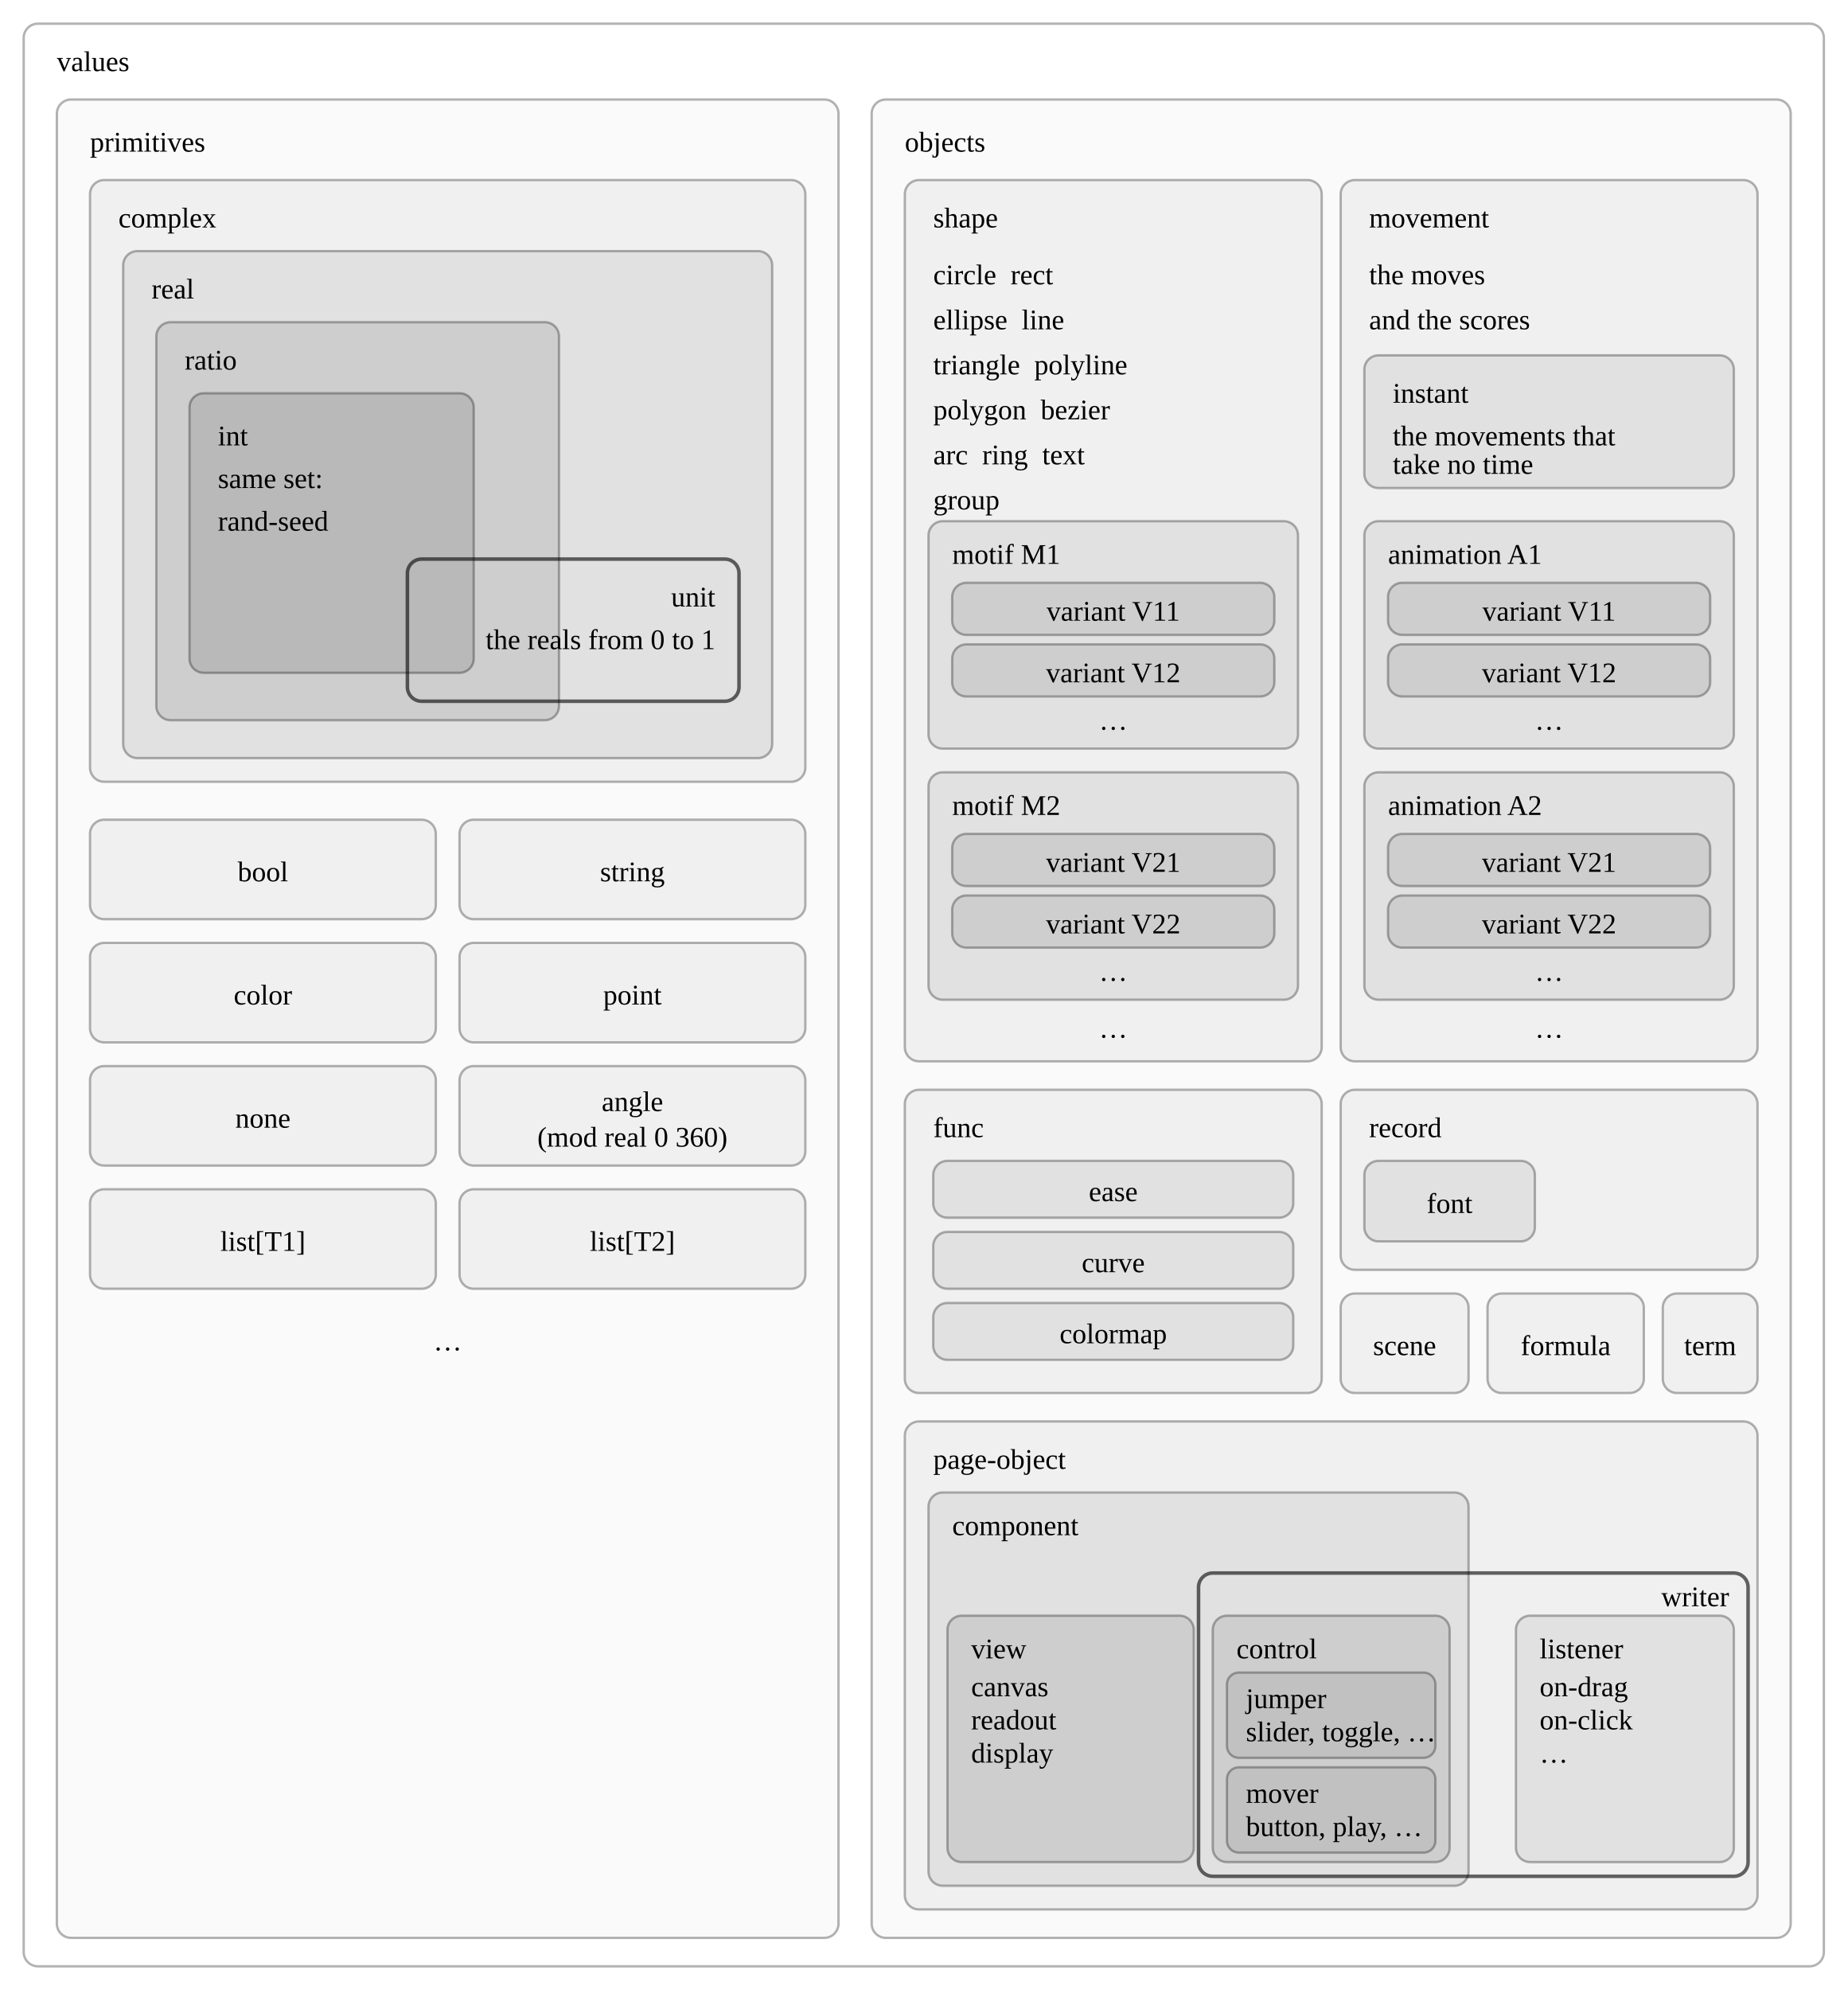
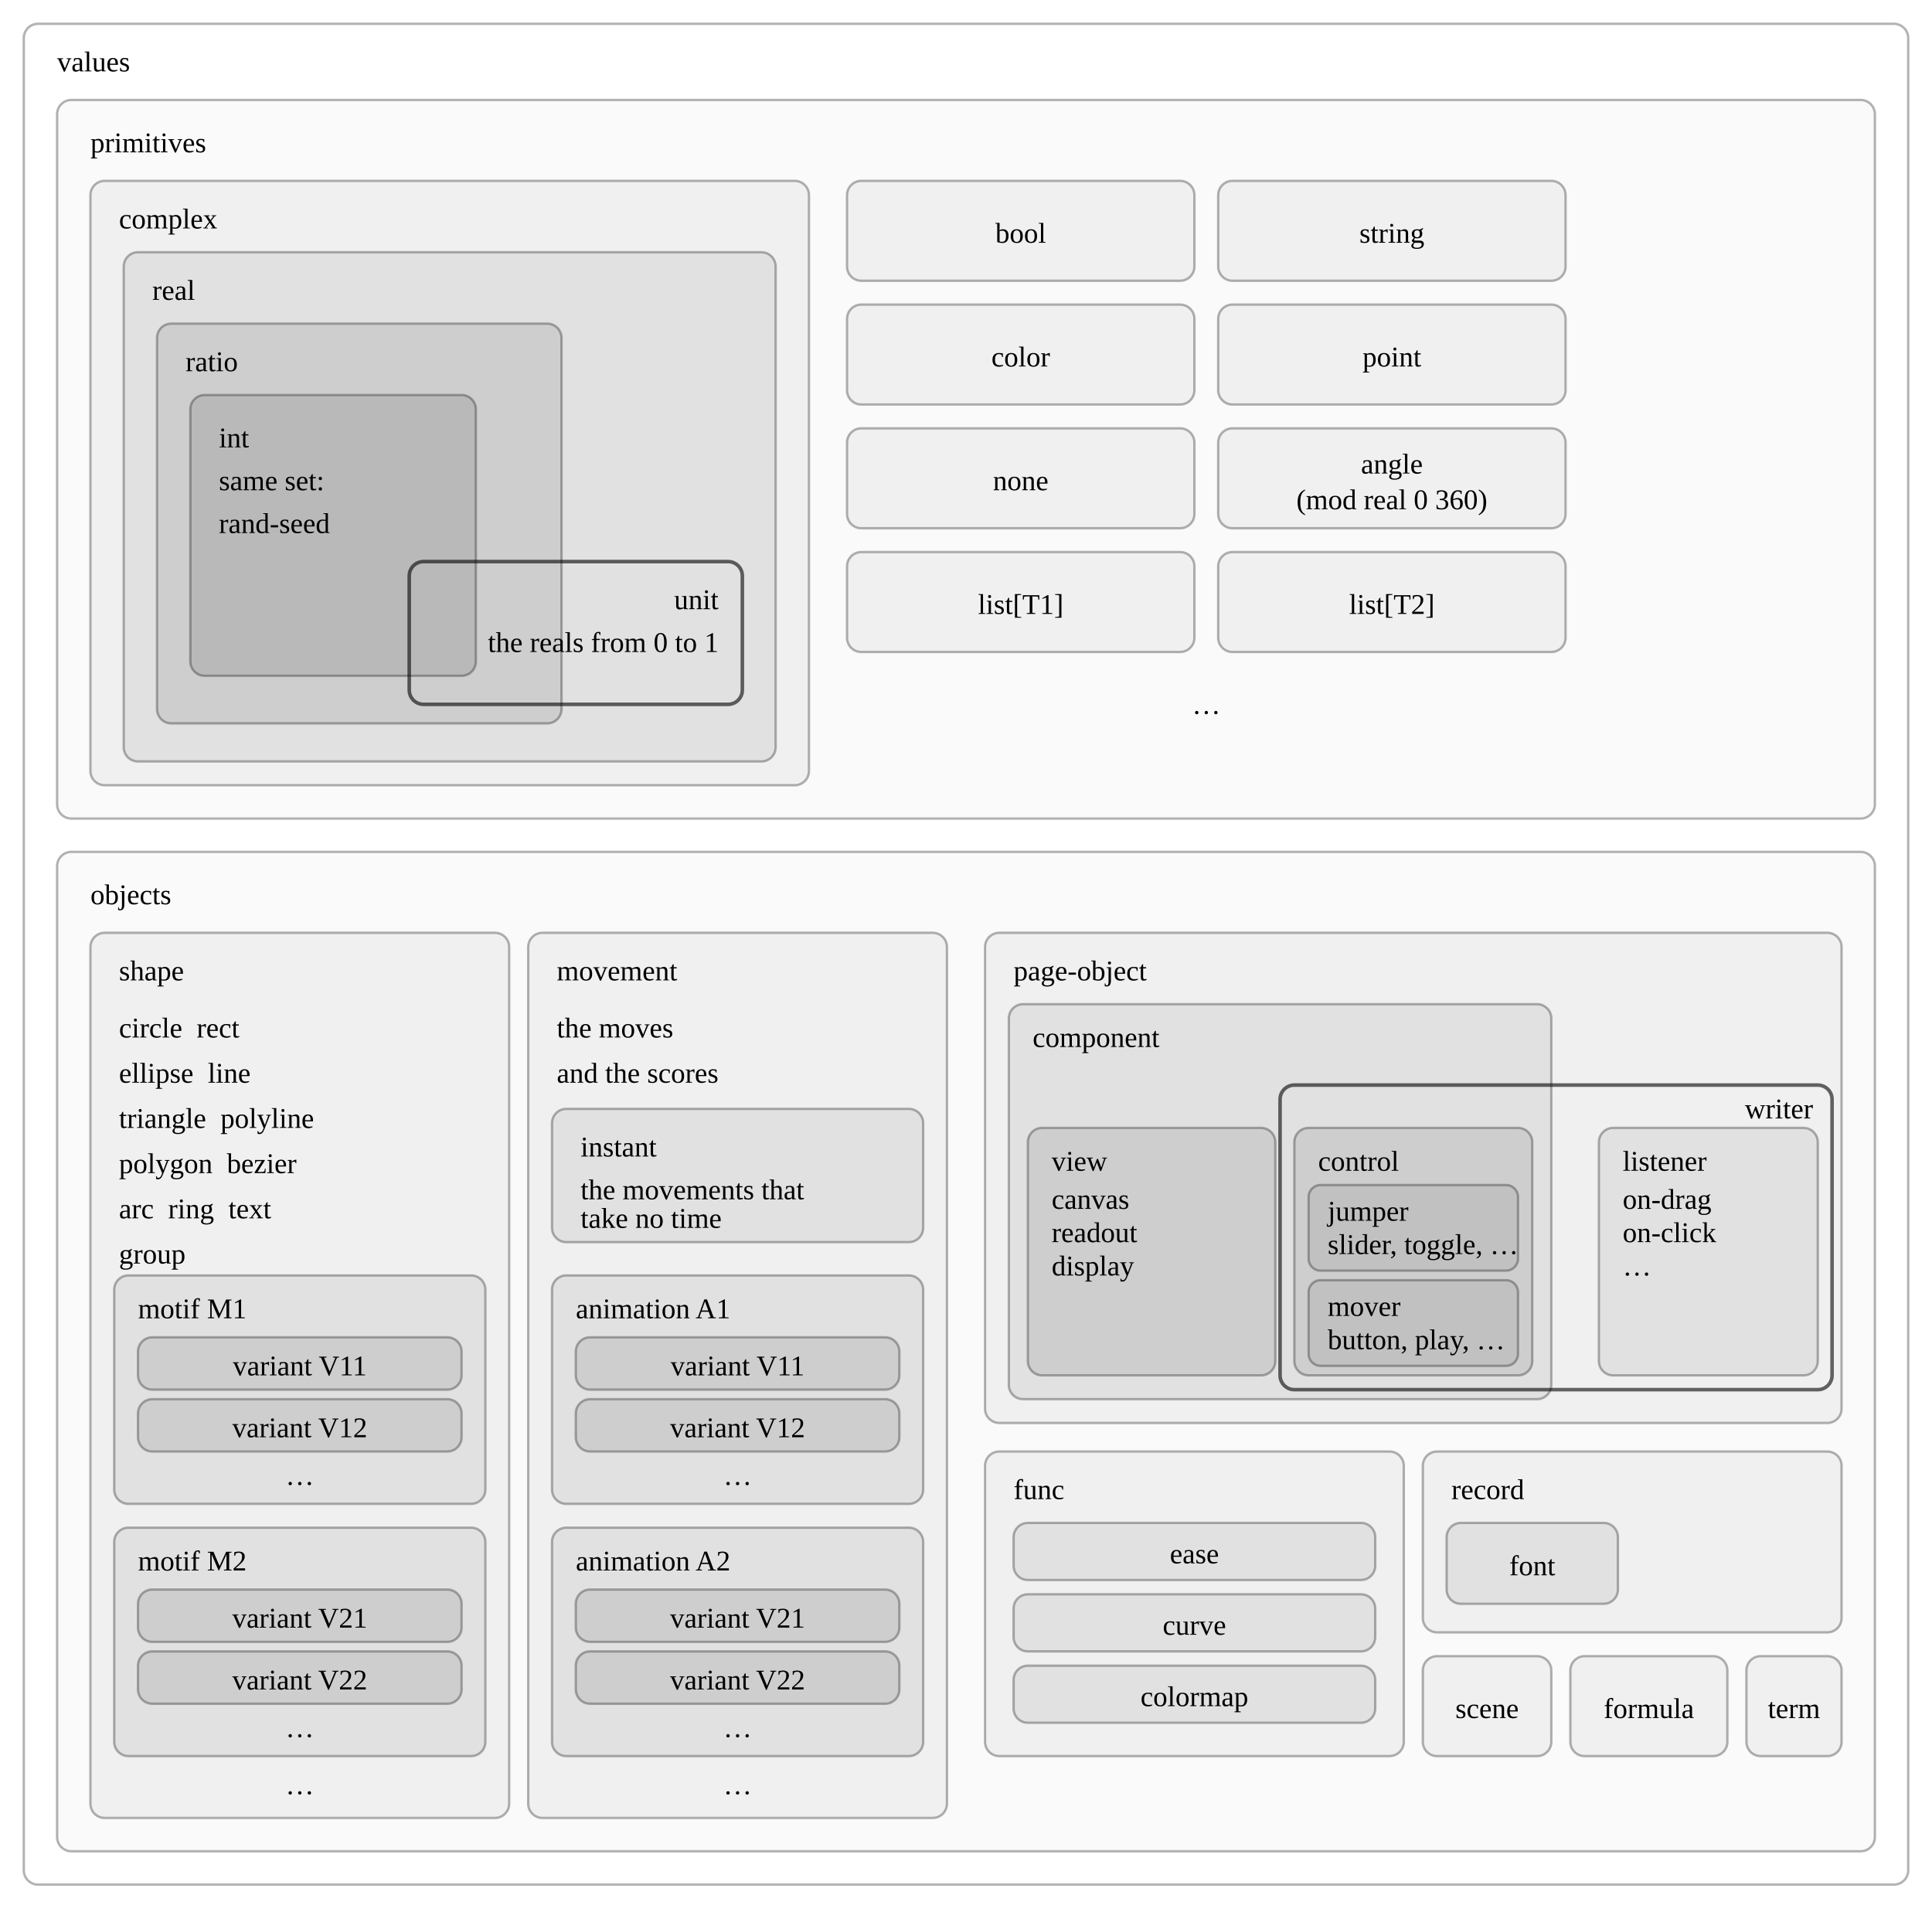
- <svg viewBox="0 0 780 840" role="img" aria-labelledby="mtp-bt-title">
-   <rect class="mtp-d-part" x="10" y="10" width="760" height="820" rx="6" style="fill: currentColor; fill-opacity: 0.000; stroke: currentColor; stroke-opacity: 0.3" />
+ <svg viewBox="0 0 812 802" role="img" aria-labelledby="mtp-bt-title">
+   <rect class="mtp-d-part" x="10" y="10" width="792" height="782" rx="6" style="fill: currentColor; fill-opacity: 0.000; stroke: currentColor; stroke-opacity: 0.3" />
  <text class="mtp-d-label" x="24" y="30" text-anchor="start">values</text>
-   <rect class="mtp-d-part" x="24" y="42" width="330" height="776" rx="6" style="fill: currentColor; fill-opacity: 0.021; stroke: currentColor; stroke-opacity: 0.3" />
+   <rect class="mtp-d-part" x="24" y="42" width="764" height="302" rx="6" style="fill: currentColor; fill-opacity: 0.021; stroke: currentColor; stroke-opacity: 0.3" />
  <text class="mtp-d-name" x="38" y="64" text-anchor="start">primitives</text>
  <rect class="mtp-d-part" x="38" y="76" width="302" height="254" rx="6" style="fill: currentColor; fill-opacity: 0.042; stroke: currentColor; stroke-opacity: 0.3" />
  <text class="mtp-d-code" x="50" y="96" text-anchor="start">complex</text>
  <rect class="mtp-d-part" x="52" y="106" width="274" height="214" rx="6" style="fill: currentColor; fill-opacity: 0.063; stroke: currentColor; stroke-opacity: 0.3" />
  <text class="mtp-d-code" x="64" y="126" text-anchor="start">real</text>
  <rect class="mtp-d-part" x="66" y="136" width="170" height="168" rx="6" style="fill: currentColor; fill-opacity: 0.084; stroke: currentColor; stroke-opacity: 0.3" />
  <text class="mtp-d-code" x="78" y="156" text-anchor="start">ratio</text>
  <rect class="mtp-d-part" x="80" y="166" width="120" height="118" rx="6" style="fill: currentColor; fill-opacity: 0.105; stroke: currentColor; stroke-opacity: 0.3" />
  <text class="mtp-d-code" x="92" y="188" text-anchor="start">int</text>
  <text class="mtp-d-sub" x="92" y="206" text-anchor="start">same set:</text>
  <text class="mtp-d-code" x="92" y="224" text-anchor="start">rand-seed</text>
  <rect class="mtp-d-part" x="172" y="236" width="140" height="60" rx="6" style="fill: none; stroke: currentColor; stroke-opacity: 0.6; stroke-width: 1.5" />
  <text class="mtp-d-code" x="302" y="256" text-anchor="end">unit</text>
  <text class="mtp-d-sub" x="302" y="274" text-anchor="end">the reals from 0 to 1</text>
-   <rect class="mtp-d-part" x="38" y="346" width="146" height="42" rx="6" style="fill: currentColor; fill-opacity: 0.042; stroke: currentColor; stroke-opacity: 0.3" />
-   <text class="mtp-d-code" x="111" y="372" text-anchor="middle">bool</text>
-   <rect class="mtp-d-part" x="194" y="346" width="146" height="42" rx="6" style="fill: currentColor; fill-opacity: 0.042; stroke: currentColor; stroke-opacity: 0.3" />
-   <text class="mtp-d-code" x="267" y="372" text-anchor="middle">string</text>
-   <rect class="mtp-d-part" x="38" y="398" width="146" height="42" rx="6" style="fill: currentColor; fill-opacity: 0.042; stroke: currentColor; stroke-opacity: 0.3" />
-   <text class="mtp-d-code" x="111" y="424" text-anchor="middle">color</text>
-   <rect class="mtp-d-part" x="194" y="398" width="146" height="42" rx="6" style="fill: currentColor; fill-opacity: 0.042; stroke: currentColor; stroke-opacity: 0.3" />
-   <text class="mtp-d-code" x="267" y="424" text-anchor="middle">point</text>
-   <rect class="mtp-d-part" x="38" y="450" width="146" height="42" rx="6" style="fill: currentColor; fill-opacity: 0.042; stroke: currentColor; stroke-opacity: 0.3" />
-   <text class="mtp-d-code" x="111" y="476" text-anchor="middle">none</text>
-   <rect class="mtp-d-part" x="194" y="450" width="146" height="42" rx="6" style="fill: currentColor; fill-opacity: 0.042; stroke: currentColor; stroke-opacity: 0.3" />
-   <text class="mtp-d-code" x="267" y="469" text-anchor="middle">angle</text>
-   <text class="mtp-d-sub" x="267" y="484" text-anchor="middle">(mod real 0 360)</text>
-   <rect class="mtp-d-part" x="38" y="502" width="146" height="42" rx="6" style="fill: currentColor; fill-opacity: 0.042; stroke: currentColor; stroke-opacity: 0.3" />
-   <text class="mtp-d-code" x="111" y="528" text-anchor="middle">list[T1]</text>
-   <rect class="mtp-d-part" x="194" y="502" width="146" height="42" rx="6" style="fill: currentColor; fill-opacity: 0.042; stroke: currentColor; stroke-opacity: 0.3" />
-   <text class="mtp-d-code" x="267" y="528" text-anchor="middle">list[T2]</text>
-   <text class="mtp-d-sub" x="189" y="570" text-anchor="middle">…</text>
-   <rect class="mtp-d-part" x="368" y="42" width="388" height="776" rx="6" style="fill: currentColor; fill-opacity: 0.021; stroke: currentColor; stroke-opacity: 0.3" />
-   <text class="mtp-d-name" x="382" y="64" text-anchor="start">objects</text>
-   <rect class="mtp-d-part" x="382" y="76" width="176" height="372" rx="6" style="fill: currentColor; fill-opacity: 0.042; stroke: currentColor; stroke-opacity: 0.3" />
-   <text class="mtp-d-code" x="394" y="96" text-anchor="start">shape</text>
-   <text class="mtp-d-code" x="394" y="120" text-anchor="start">circle  rect</text>
-   <text class="mtp-d-code" x="394" y="139" text-anchor="start">ellipse  line</text>
-   <text class="mtp-d-code" x="394" y="158" text-anchor="start">triangle  polyline</text>
-   <text class="mtp-d-code" x="394" y="177" text-anchor="start">polygon  bezier</text>
-   <text class="mtp-d-code" x="394" y="196" text-anchor="start">arc  ring  text</text>
-   <text class="mtp-d-code" x="394" y="215" text-anchor="start">group</text>
-   <rect class="mtp-d-part" x="392" y="220" width="156" height="96" rx="6" style="fill: currentColor; fill-opacity: 0.063; stroke: currentColor; stroke-opacity: 0.3" />
-   <text class="mtp-d-code" x="402" y="238" text-anchor="start">motif M1</text>
-   <rect class="mtp-d-part" x="402" y="246" width="136" height="22" rx="6" style="fill: currentColor; fill-opacity: 0.084; stroke: currentColor; stroke-opacity: 0.3" />
-   <text class="mtp-d-code" x="470" y="262" text-anchor="middle">variant V11</text>
-   <rect class="mtp-d-part" x="402" y="272" width="136" height="22" rx="6" style="fill: currentColor; fill-opacity: 0.084; stroke: currentColor; stroke-opacity: 0.3" />
-   <text class="mtp-d-code" x="470" y="288" text-anchor="middle">variant V12</text>
-   <text class="mtp-d-sub" x="470" y="308" text-anchor="middle">…</text>
-   <rect class="mtp-d-part" x="392" y="326" width="156" height="96" rx="6" style="fill: currentColor; fill-opacity: 0.063; stroke: currentColor; stroke-opacity: 0.3" />
-   <text class="mtp-d-code" x="402" y="344" text-anchor="start">motif M2</text>
-   <rect class="mtp-d-part" x="402" y="352" width="136" height="22" rx="6" style="fill: currentColor; fill-opacity: 0.084; stroke: currentColor; stroke-opacity: 0.3" />
-   <text class="mtp-d-code" x="470" y="368" text-anchor="middle">variant V21</text>
-   <rect class="mtp-d-part" x="402" y="378" width="136" height="22" rx="6" style="fill: currentColor; fill-opacity: 0.084; stroke: currentColor; stroke-opacity: 0.3" />
-   <text class="mtp-d-code" x="470" y="394" text-anchor="middle">variant V22</text>
-   <text class="mtp-d-sub" x="470" y="414" text-anchor="middle">…</text>
-   <text class="mtp-d-sub" x="470" y="438" text-anchor="middle">…</text>
-   <rect class="mtp-d-part" x="566" y="76" width="176" height="372" rx="6" style="fill: currentColor; fill-opacity: 0.042; stroke: currentColor; stroke-opacity: 0.3" />
-   <text class="mtp-d-code" x="578" y="96" text-anchor="start">movement</text>
-   <text class="mtp-d-sub" x="578" y="120" text-anchor="start">the moves</text>
-   <text class="mtp-d-sub" x="578" y="139" text-anchor="start">and the scores</text>
-   <rect class="mtp-d-part" x="576" y="150" width="156" height="56" rx="6" style="fill: currentColor; fill-opacity: 0.063; stroke: currentColor; stroke-opacity: 0.3" />
-   <text class="mtp-d-code" x="588" y="170" text-anchor="start">instant</text>
-   <text class="mtp-d-sub" x="588" y="188" text-anchor="start">the movements that</text>
-   <text class="mtp-d-sub" x="588" y="200" text-anchor="start">take no time</text>
-   <rect class="mtp-d-part" x="576" y="220" width="156" height="96" rx="6" style="fill: currentColor; fill-opacity: 0.063; stroke: currentColor; stroke-opacity: 0.3" />
-   <text class="mtp-d-code" x="586" y="238" text-anchor="start">animation A1</text>
-   <rect class="mtp-d-part" x="586" y="246" width="136" height="22" rx="6" style="fill: currentColor; fill-opacity: 0.084; stroke: currentColor; stroke-opacity: 0.3" />
-   <text class="mtp-d-code" x="654" y="262" text-anchor="middle">variant V11</text>
-   <rect class="mtp-d-part" x="586" y="272" width="136" height="22" rx="6" style="fill: currentColor; fill-opacity: 0.084; stroke: currentColor; stroke-opacity: 0.3" />
-   <text class="mtp-d-code" x="654" y="288" text-anchor="middle">variant V12</text>
-   <text class="mtp-d-sub" x="654" y="308" text-anchor="middle">…</text>
-   <rect class="mtp-d-part" x="576" y="326" width="156" height="96" rx="6" style="fill: currentColor; fill-opacity: 0.063; stroke: currentColor; stroke-opacity: 0.3" />
-   <text class="mtp-d-code" x="586" y="344" text-anchor="start">animation A2</text>
-   <rect class="mtp-d-part" x="586" y="352" width="136" height="22" rx="6" style="fill: currentColor; fill-opacity: 0.084; stroke: currentColor; stroke-opacity: 0.3" />
-   <text class="mtp-d-code" x="654" y="368" text-anchor="middle">variant V21</text>
-   <rect class="mtp-d-part" x="586" y="378" width="136" height="22" rx="6" style="fill: currentColor; fill-opacity: 0.084; stroke: currentColor; stroke-opacity: 0.3" />
-   <text class="mtp-d-code" x="654" y="394" text-anchor="middle">variant V22</text>
-   <text class="mtp-d-sub" x="654" y="414" text-anchor="middle">…</text>
-   <text class="mtp-d-sub" x="654" y="438" text-anchor="middle">…</text>
-   <rect class="mtp-d-part" x="382" y="460" width="176" height="128" rx="6" style="fill: currentColor; fill-opacity: 0.042; stroke: currentColor; stroke-opacity: 0.3" />
-   <text class="mtp-d-code" x="394" y="480" text-anchor="start">func</text>
-   <rect class="mtp-d-part" x="394" y="490" width="152" height="24" rx="6" style="fill: currentColor; fill-opacity: 0.063; stroke: currentColor; stroke-opacity: 0.3" />
-   <text class="mtp-d-code" x="470" y="507" text-anchor="middle">ease</text>
-   <rect class="mtp-d-part" x="394" y="520" width="152" height="24" rx="6" style="fill: currentColor; fill-opacity: 0.063; stroke: currentColor; stroke-opacity: 0.3" />
-   <text class="mtp-d-code" x="470" y="537" text-anchor="middle">curve</text>
-   <rect class="mtp-d-part" x="394" y="550" width="152" height="24" rx="6" style="fill: currentColor; fill-opacity: 0.063; stroke: currentColor; stroke-opacity: 0.3" />
-   <text class="mtp-d-code" x="470" y="567" text-anchor="middle">colormap</text>
-   <rect class="mtp-d-part" x="566" y="460" width="176" height="76" rx="6" style="fill: currentColor; fill-opacity: 0.042; stroke: currentColor; stroke-opacity: 0.3" />
-   <text class="mtp-d-code" x="578" y="480" text-anchor="start">record</text>
-   <rect class="mtp-d-part" x="576" y="490" width="72" height="34" rx="6" style="fill: currentColor; fill-opacity: 0.063; stroke: currentColor; stroke-opacity: 0.3" />
-   <text class="mtp-d-code" x="612" y="512" text-anchor="middle">font</text>
-   <rect class="mtp-d-part" x="566" y="546" width="54" height="42" rx="6" style="fill: currentColor; fill-opacity: 0.042; stroke: currentColor; stroke-opacity: 0.3" />
-   <text class="mtp-d-code" x="593.0" y="572" text-anchor="middle">scene</text>
-   <rect class="mtp-d-part" x="628" y="546" width="66" height="42" rx="6" style="fill: currentColor; fill-opacity: 0.042; stroke: currentColor; stroke-opacity: 0.3" />
-   <text class="mtp-d-code" x="661.0" y="572" text-anchor="middle">formula</text>
-   <rect class="mtp-d-part" x="702" y="546" width="40" height="42" rx="6" style="fill: currentColor; fill-opacity: 0.042; stroke: currentColor; stroke-opacity: 0.3" />
-   <text class="mtp-d-code" x="722.0" y="572" text-anchor="middle">term</text>
-   <rect class="mtp-d-part" x="382" y="600" width="360" height="206" rx="6" style="fill: currentColor; fill-opacity: 0.042; stroke: currentColor; stroke-opacity: 0.3" />
-   <text class="mtp-d-code" x="394" y="620" text-anchor="start">page-object</text>
-   <rect class="mtp-d-part" x="392" y="630" width="228" height="166" rx="6" style="fill: currentColor; fill-opacity: 0.063; stroke: currentColor; stroke-opacity: 0.3" />
-   <text class="mtp-d-code" x="402" y="648" text-anchor="start">component</text>
-   <rect class="mtp-d-part" x="400" y="682" width="104" height="104" rx="6" style="fill: currentColor; fill-opacity: 0.084; stroke: currentColor; stroke-opacity: 0.3" />
-   <text class="mtp-d-code" x="410" y="700" text-anchor="start">view</text>
-   <text class="mtp-d-sub" x="410" y="716" text-anchor="start">canvas</text>
-   <text class="mtp-d-sub" x="410" y="730" text-anchor="start">readout</text>
-   <text class="mtp-d-sub" x="410" y="744" text-anchor="start">display</text>
-   <rect class="mtp-d-part" x="512" y="682" width="100" height="104" rx="6" style="fill: currentColor; fill-opacity: 0.084; stroke: currentColor; stroke-opacity: 0.3" />
-   <text class="mtp-d-code" x="522" y="700" text-anchor="start">control</text>
-   <rect class="mtp-d-part" x="518" y="706" width="88" height="36" rx="5" style="fill: currentColor; fill-opacity: 0.063; stroke: currentColor; stroke-opacity: 0.3" />
-   <text class="mtp-d-code" x="526" y="721" text-anchor="start">jumper</text>
-   <text class="mtp-d-sub" x="526" y="735" text-anchor="start">slider, toggle, …</text>
-   <rect class="mtp-d-part" x="518" y="746" width="88" height="36" rx="5" style="fill: currentColor; fill-opacity: 0.063; stroke: currentColor; stroke-opacity: 0.3" />
-   <text class="mtp-d-code" x="526" y="761" text-anchor="start">mover</text>
-   <text class="mtp-d-sub" x="526" y="775" text-anchor="start">button, play, …</text>
-   <rect class="mtp-d-part" x="640" y="682" width="92" height="104" rx="6" style="fill: currentColor; fill-opacity: 0.063; stroke: currentColor; stroke-opacity: 0.3" />
-   <text class="mtp-d-code" x="650" y="700" text-anchor="start">listener</text>
-   <text class="mtp-d-sub" x="650" y="716" text-anchor="start">on-drag</text>
-   <text class="mtp-d-sub" x="650" y="730" text-anchor="start">on-click</text>
-   <text class="mtp-d-sub" x="650" y="744" text-anchor="start">…</text>
-   <rect class="mtp-d-part" x="506" y="664" width="232" height="128" rx="6" style="fill: none; stroke: currentColor; stroke-opacity: 0.6; stroke-width: 1.5" />
-   <text class="mtp-d-code" x="730" y="678" text-anchor="end">writer</text>
+   <g transform="translate(318 -270)">
+     <rect class="mtp-d-part" x="38" y="346" width="146" height="42" rx="6" style="fill: currentColor; fill-opacity: 0.042; stroke: currentColor; stroke-opacity: 0.3" />
+   </g>
+   <g transform="translate(318 -270)">
+     <text class="mtp-d-code" x="111" y="372" text-anchor="middle">bool</text>
+   </g>
+   <g transform="translate(318 -270)">
+     <rect class="mtp-d-part" x="194" y="346" width="146" height="42" rx="6" style="fill: currentColor; fill-opacity: 0.042; stroke: currentColor; stroke-opacity: 0.3" />
+   </g>
+   <g transform="translate(318 -270)">
+     <text class="mtp-d-code" x="267" y="372" text-anchor="middle">string</text>
+   </g>
+   <g transform="translate(318 -270)">
+     <rect class="mtp-d-part" x="38" y="398" width="146" height="42" rx="6" style="fill: currentColor; fill-opacity: 0.042; stroke: currentColor; stroke-opacity: 0.3" />
+   </g>
+   <g transform="translate(318 -270)">
+     <text class="mtp-d-code" x="111" y="424" text-anchor="middle">color</text>
+   </g>
+   <g transform="translate(318 -270)">
+     <rect class="mtp-d-part" x="194" y="398" width="146" height="42" rx="6" style="fill: currentColor; fill-opacity: 0.042; stroke: currentColor; stroke-opacity: 0.3" />
+   </g>
+   <g transform="translate(318 -270)">
+     <text class="mtp-d-code" x="267" y="424" text-anchor="middle">point</text>
+   </g>
+   <g transform="translate(318 -270)">
+     <rect class="mtp-d-part" x="38" y="450" width="146" height="42" rx="6" style="fill: currentColor; fill-opacity: 0.042; stroke: currentColor; stroke-opacity: 0.3" />
+   </g>
+   <g transform="translate(318 -270)">
+     <text class="mtp-d-code" x="111" y="476" text-anchor="middle">none</text>
+   </g>
+   <g transform="translate(318 -270)">
+     <rect class="mtp-d-part" x="194" y="450" width="146" height="42" rx="6" style="fill: currentColor; fill-opacity: 0.042; stroke: currentColor; stroke-opacity: 0.3" />
+   </g>
+   <g transform="translate(318 -270)">
+     <text class="mtp-d-code" x="267" y="469" text-anchor="middle">angle</text>
+   </g>
+   <g transform="translate(318 -270)">
+     <text class="mtp-d-sub" x="267" y="484" text-anchor="middle">(mod real 0 360)</text>
+   </g>
+   <g transform="translate(318 -270)">
+     <rect class="mtp-d-part" x="38" y="502" width="146" height="42" rx="6" style="fill: currentColor; fill-opacity: 0.042; stroke: currentColor; stroke-opacity: 0.3" />
+   </g>
+   <g transform="translate(318 -270)">
+     <text class="mtp-d-code" x="111" y="528" text-anchor="middle">list[T1]</text>
+   </g>
+   <g transform="translate(318 -270)">
+     <rect class="mtp-d-part" x="194" y="502" width="146" height="42" rx="6" style="fill: currentColor; fill-opacity: 0.042; stroke: currentColor; stroke-opacity: 0.3" />
+   </g>
+   <g transform="translate(318 -270)">
+     <text class="mtp-d-code" x="267" y="528" text-anchor="middle">list[T2]</text>
+   </g>
+   <g transform="translate(318 -270)">
+     <text class="mtp-d-sub" x="189" y="570" text-anchor="middle">…</text>
+   </g>
+   <rect class="mtp-d-part" x="24" y="358" width="764" height="420" rx="6" style="fill: currentColor; fill-opacity: 0.021; stroke: currentColor; stroke-opacity: 0.3" />
+   <g transform="translate(-344 316)">
+     <text class="mtp-d-name" x="382" y="64" text-anchor="start">objects</text>
+   </g>
+   <g transform="translate(-344 316)">
+     <rect class="mtp-d-part" x="382" y="76" width="176" height="372" rx="6" style="fill: currentColor; fill-opacity: 0.042; stroke: currentColor; stroke-opacity: 0.3" />
+   </g>
+   <g transform="translate(-344 316)">
+     <text class="mtp-d-code" x="394" y="96" text-anchor="start">shape</text>
+   </g>
+   <g transform="translate(-344 316)">
+     <text class="mtp-d-code" x="394" y="120" text-anchor="start">circle  rect</text>
+   </g>
+   <g transform="translate(-344 316)">
+     <text class="mtp-d-code" x="394" y="139" text-anchor="start">ellipse  line</text>
+   </g>
+   <g transform="translate(-344 316)">
+     <text class="mtp-d-code" x="394" y="158" text-anchor="start">triangle  polyline</text>
+   </g>
+   <g transform="translate(-344 316)">
+     <text class="mtp-d-code" x="394" y="177" text-anchor="start">polygon  bezier</text>
+   </g>
+   <g transform="translate(-344 316)">
+     <text class="mtp-d-code" x="394" y="196" text-anchor="start">arc  ring  text</text>
+   </g>
+   <g transform="translate(-344 316)">
+     <text class="mtp-d-code" x="394" y="215" text-anchor="start">group</text>
+   </g>
+   <g transform="translate(-344 316)">
+     <rect class="mtp-d-part" x="392" y="220" width="156" height="96" rx="6" style="fill: currentColor; fill-opacity: 0.063; stroke: currentColor; stroke-opacity: 0.3" />
+   </g>
+   <g transform="translate(-344 316)">
+     <text class="mtp-d-code" x="402" y="238" text-anchor="start">motif M1</text>
+   </g>
+   <g transform="translate(-344 316)">
+     <rect class="mtp-d-part" x="402" y="246" width="136" height="22" rx="6" style="fill: currentColor; fill-opacity: 0.084; stroke: currentColor; stroke-opacity: 0.3" />
+   </g>
+   <g transform="translate(-344 316)">
+     <text class="mtp-d-code" x="470" y="262" text-anchor="middle">variant V11</text>
+   </g>
+   <g transform="translate(-344 316)">
+     <rect class="mtp-d-part" x="402" y="272" width="136" height="22" rx="6" style="fill: currentColor; fill-opacity: 0.084; stroke: currentColor; stroke-opacity: 0.3" />
+   </g>
+   <g transform="translate(-344 316)">
+     <text class="mtp-d-code" x="470" y="288" text-anchor="middle">variant V12</text>
+   </g>
+   <g transform="translate(-344 316)">
+     <text class="mtp-d-sub" x="470" y="308" text-anchor="middle">…</text>
+   </g>
+   <g transform="translate(-344 316)">
+     <rect class="mtp-d-part" x="392" y="326" width="156" height="96" rx="6" style="fill: currentColor; fill-opacity: 0.063; stroke: currentColor; stroke-opacity: 0.3" />
+   </g>
+   <g transform="translate(-344 316)">
+     <text class="mtp-d-code" x="402" y="344" text-anchor="start">motif M2</text>
+   </g>
+   <g transform="translate(-344 316)">
+     <rect class="mtp-d-part" x="402" y="352" width="136" height="22" rx="6" style="fill: currentColor; fill-opacity: 0.084; stroke: currentColor; stroke-opacity: 0.3" />
+   </g>
+   <g transform="translate(-344 316)">
+     <text class="mtp-d-code" x="470" y="368" text-anchor="middle">variant V21</text>
+   </g>
+   <g transform="translate(-344 316)">
+     <rect class="mtp-d-part" x="402" y="378" width="136" height="22" rx="6" style="fill: currentColor; fill-opacity: 0.084; stroke: currentColor; stroke-opacity: 0.3" />
+   </g>
+   <g transform="translate(-344 316)">
+     <text class="mtp-d-code" x="470" y="394" text-anchor="middle">variant V22</text>
+   </g>
+   <g transform="translate(-344 316)">
+     <text class="mtp-d-sub" x="470" y="414" text-anchor="middle">…</text>
+   </g>
+   <g transform="translate(-344 316)">
+     <text class="mtp-d-sub" x="470" y="438" text-anchor="middle">…</text>
+   </g>
+   <g transform="translate(-344 316)">
+     <rect class="mtp-d-part" x="566" y="76" width="176" height="372" rx="6" style="fill: currentColor; fill-opacity: 0.042; stroke: currentColor; stroke-opacity: 0.3" />
+   </g>
+   <g transform="translate(-344 316)">
+     <text class="mtp-d-code" x="578" y="96" text-anchor="start">movement</text>
+   </g>
+   <g transform="translate(-344 316)">
+     <text class="mtp-d-sub" x="578" y="120" text-anchor="start">the moves</text>
+   </g>
+   <g transform="translate(-344 316)">
+     <text class="mtp-d-sub" x="578" y="139" text-anchor="start">and the scores</text>
+   </g>
+   <g transform="translate(-344 316)">
+     <rect class="mtp-d-part" x="576" y="150" width="156" height="56" rx="6" style="fill: currentColor; fill-opacity: 0.063; stroke: currentColor; stroke-opacity: 0.3" />
+   </g>
+   <g transform="translate(-344 316)">
+     <text class="mtp-d-code" x="588" y="170" text-anchor="start">instant</text>
+   </g>
+   <g transform="translate(-344 316)">
+     <text class="mtp-d-sub" x="588" y="188" text-anchor="start">the movements that</text>
+   </g>
+   <g transform="translate(-344 316)">
+     <text class="mtp-d-sub" x="588" y="200" text-anchor="start">take no time</text>
+   </g>
+   <g transform="translate(-344 316)">
+     <rect class="mtp-d-part" x="576" y="220" width="156" height="96" rx="6" style="fill: currentColor; fill-opacity: 0.063; stroke: currentColor; stroke-opacity: 0.3" />
+   </g>
+   <g transform="translate(-344 316)">
+     <text class="mtp-d-code" x="586" y="238" text-anchor="start">animation A1</text>
+   </g>
+   <g transform="translate(-344 316)">
+     <rect class="mtp-d-part" x="586" y="246" width="136" height="22" rx="6" style="fill: currentColor; fill-opacity: 0.084; stroke: currentColor; stroke-opacity: 0.3" />
+   </g>
+   <g transform="translate(-344 316)">
+     <text class="mtp-d-code" x="654" y="262" text-anchor="middle">variant V11</text>
+   </g>
+   <g transform="translate(-344 316)">
+     <rect class="mtp-d-part" x="586" y="272" width="136" height="22" rx="6" style="fill: currentColor; fill-opacity: 0.084; stroke: currentColor; stroke-opacity: 0.3" />
+   </g>
+   <g transform="translate(-344 316)">
+     <text class="mtp-d-code" x="654" y="288" text-anchor="middle">variant V12</text>
+   </g>
+   <g transform="translate(-344 316)">
+     <text class="mtp-d-sub" x="654" y="308" text-anchor="middle">…</text>
+   </g>
+   <g transform="translate(-344 316)">
+     <rect class="mtp-d-part" x="576" y="326" width="156" height="96" rx="6" style="fill: currentColor; fill-opacity: 0.063; stroke: currentColor; stroke-opacity: 0.3" />
+   </g>
+   <g transform="translate(-344 316)">
+     <text class="mtp-d-code" x="586" y="344" text-anchor="start">animation A2</text>
+   </g>
+   <g transform="translate(-344 316)">
+     <rect class="mtp-d-part" x="586" y="352" width="136" height="22" rx="6" style="fill: currentColor; fill-opacity: 0.084; stroke: currentColor; stroke-opacity: 0.3" />
+   </g>
+   <g transform="translate(-344 316)">
+     <text class="mtp-d-code" x="654" y="368" text-anchor="middle">variant V21</text>
+   </g>
+   <g transform="translate(-344 316)">
+     <rect class="mtp-d-part" x="586" y="378" width="136" height="22" rx="6" style="fill: currentColor; fill-opacity: 0.084; stroke: currentColor; stroke-opacity: 0.3" />
+   </g>
+   <g transform="translate(-344 316)">
+     <text class="mtp-d-code" x="654" y="394" text-anchor="middle">variant V22</text>
+   </g>
+   <g transform="translate(-344 316)">
+     <text class="mtp-d-sub" x="654" y="414" text-anchor="middle">…</text>
+   </g>
+   <g transform="translate(-344 316)">
+     <text class="mtp-d-sub" x="654" y="438" text-anchor="middle">…</text>
+   </g>
+   <g transform="translate(32 150)">
+     <rect class="mtp-d-part" x="382" y="460" width="176" height="128" rx="6" style="fill: currentColor; fill-opacity: 0.042; stroke: currentColor; stroke-opacity: 0.3" />
+   </g>
+   <g transform="translate(32 150)">
+     <text class="mtp-d-code" x="394" y="480" text-anchor="start">func</text>
+   </g>
+   <g transform="translate(32 150)">
+     <rect class="mtp-d-part" x="394" y="490" width="152" height="24" rx="6" style="fill: currentColor; fill-opacity: 0.063; stroke: currentColor; stroke-opacity: 0.3" />
+   </g>
+   <g transform="translate(32 150)">
+     <text class="mtp-d-code" x="470" y="507" text-anchor="middle">ease</text>
+   </g>
+   <g transform="translate(32 150)">
+     <rect class="mtp-d-part" x="394" y="520" width="152" height="24" rx="6" style="fill: currentColor; fill-opacity: 0.063; stroke: currentColor; stroke-opacity: 0.3" />
+   </g>
+   <g transform="translate(32 150)">
+     <text class="mtp-d-code" x="470" y="537" text-anchor="middle">curve</text>
+   </g>
+   <g transform="translate(32 150)">
+     <rect class="mtp-d-part" x="394" y="550" width="152" height="24" rx="6" style="fill: currentColor; fill-opacity: 0.063; stroke: currentColor; stroke-opacity: 0.3" />
+   </g>
+   <g transform="translate(32 150)">
+     <text class="mtp-d-code" x="470" y="567" text-anchor="middle">colormap</text>
+   </g>
+   <g transform="translate(32 150)">
+     <rect class="mtp-d-part" x="566" y="460" width="176" height="76" rx="6" style="fill: currentColor; fill-opacity: 0.042; stroke: currentColor; stroke-opacity: 0.3" />
+   </g>
+   <g transform="translate(32 150)">
+     <text class="mtp-d-code" x="578" y="480" text-anchor="start">record</text>
+   </g>
+   <g transform="translate(32 150)">
+     <rect class="mtp-d-part" x="576" y="490" width="72" height="34" rx="6" style="fill: currentColor; fill-opacity: 0.063; stroke: currentColor; stroke-opacity: 0.3" />
+   </g>
+   <g transform="translate(32 150)">
+     <text class="mtp-d-code" x="612" y="512" text-anchor="middle">font</text>
+   </g>
+   <g transform="translate(32 150)">
+     <rect class="mtp-d-part" x="566" y="546" width="54" height="42" rx="6" style="fill: currentColor; fill-opacity: 0.042; stroke: currentColor; stroke-opacity: 0.3" />
+   </g>
+   <g transform="translate(32 150)">
+     <text class="mtp-d-code" x="593.0" y="572" text-anchor="middle">scene</text>
+   </g>
+   <g transform="translate(32 150)">
+     <rect class="mtp-d-part" x="628" y="546" width="66" height="42" rx="6" style="fill: currentColor; fill-opacity: 0.042; stroke: currentColor; stroke-opacity: 0.3" />
+   </g>
+   <g transform="translate(32 150)">
+     <text class="mtp-d-code" x="661.0" y="572" text-anchor="middle">formula</text>
+   </g>
+   <g transform="translate(32 150)">
+     <rect class="mtp-d-part" x="702" y="546" width="40" height="42" rx="6" style="fill: currentColor; fill-opacity: 0.042; stroke: currentColor; stroke-opacity: 0.3" />
+   </g>
+   <g transform="translate(32 150)">
+     <text class="mtp-d-code" x="722.0" y="572" text-anchor="middle">term</text>
+   </g>
+   <g transform="translate(32 -208)">
+     <rect class="mtp-d-part" x="382" y="600" width="360" height="206" rx="6" style="fill: currentColor; fill-opacity: 0.042; stroke: currentColor; stroke-opacity: 0.3" />
+   </g>
+   <g transform="translate(32 -208)">
+     <text class="mtp-d-code" x="394" y="620" text-anchor="start">page-object</text>
+   </g>
+   <g transform="translate(32 -208)">
+     <rect class="mtp-d-part" x="392" y="630" width="228" height="166" rx="6" style="fill: currentColor; fill-opacity: 0.063; stroke: currentColor; stroke-opacity: 0.3" />
+   </g>
+   <g transform="translate(32 -208)">
+     <text class="mtp-d-code" x="402" y="648" text-anchor="start">component</text>
+   </g>
+   <g transform="translate(32 -208)">
+     <rect class="mtp-d-part" x="400" y="682" width="104" height="104" rx="6" style="fill: currentColor; fill-opacity: 0.084; stroke: currentColor; stroke-opacity: 0.3" />
+   </g>
+   <g transform="translate(32 -208)">
+     <text class="mtp-d-code" x="410" y="700" text-anchor="start">view</text>
+   </g>
+   <g transform="translate(32 -208)">
+     <text class="mtp-d-sub" x="410" y="716" text-anchor="start">canvas</text>
+   </g>
+   <g transform="translate(32 -208)">
+     <text class="mtp-d-sub" x="410" y="730" text-anchor="start">readout</text>
+   </g>
+   <g transform="translate(32 -208)">
+     <text class="mtp-d-sub" x="410" y="744" text-anchor="start">display</text>
+   </g>
+   <g transform="translate(32 -208)">
+     <rect class="mtp-d-part" x="512" y="682" width="100" height="104" rx="6" style="fill: currentColor; fill-opacity: 0.084; stroke: currentColor; stroke-opacity: 0.3" />
+   </g>
+   <g transform="translate(32 -208)">
+     <text class="mtp-d-code" x="522" y="700" text-anchor="start">control</text>
+   </g>
+   <g transform="translate(32 -208)">
+     <rect class="mtp-d-part" x="518" y="706" width="88" height="36" rx="5" style="fill: currentColor; fill-opacity: 0.063; stroke: currentColor; stroke-opacity: 0.3" />
+   </g>
+   <g transform="translate(32 -208)">
+     <text class="mtp-d-code" x="526" y="721" text-anchor="start">jumper</text>
+   </g>
+   <g transform="translate(32 -208)">
+     <text class="mtp-d-sub" x="526" y="735" text-anchor="start">slider, toggle, …</text>
+   </g>
+   <g transform="translate(32 -208)">
+     <rect class="mtp-d-part" x="518" y="746" width="88" height="36" rx="5" style="fill: currentColor; fill-opacity: 0.063; stroke: currentColor; stroke-opacity: 0.3" />
+   </g>
+   <g transform="translate(32 -208)">
+     <text class="mtp-d-code" x="526" y="761" text-anchor="start">mover</text>
+   </g>
+   <g transform="translate(32 -208)">
+     <text class="mtp-d-sub" x="526" y="775" text-anchor="start">button, play, …</text>
+   </g>
+   <g transform="translate(32 -208)">
+     <rect class="mtp-d-part" x="640" y="682" width="92" height="104" rx="6" style="fill: currentColor; fill-opacity: 0.063; stroke: currentColor; stroke-opacity: 0.3" />
+   </g>
+   <g transform="translate(32 -208)">
+     <text class="mtp-d-code" x="650" y="700" text-anchor="start">listener</text>
+   </g>
+   <g transform="translate(32 -208)">
+     <text class="mtp-d-sub" x="650" y="716" text-anchor="start">on-drag</text>
+   </g>
+   <g transform="translate(32 -208)">
+     <text class="mtp-d-sub" x="650" y="730" text-anchor="start">on-click</text>
+   </g>
+   <g transform="translate(32 -208)">
+     <text class="mtp-d-sub" x="650" y="744" text-anchor="start">…</text>
+   </g>
+   <g transform="translate(32 -208)">
+     <rect class="mtp-d-part" x="506" y="664" width="232" height="128" rx="6" style="fill: none; stroke: currentColor; stroke-opacity: 0.6; stroke-width: 1.5" />
+   </g>
+   <g transform="translate(32 -208)">
+     <text class="mtp-d-code" x="730" y="678" text-anchor="end">writer</text>
+   </g>
</svg>
